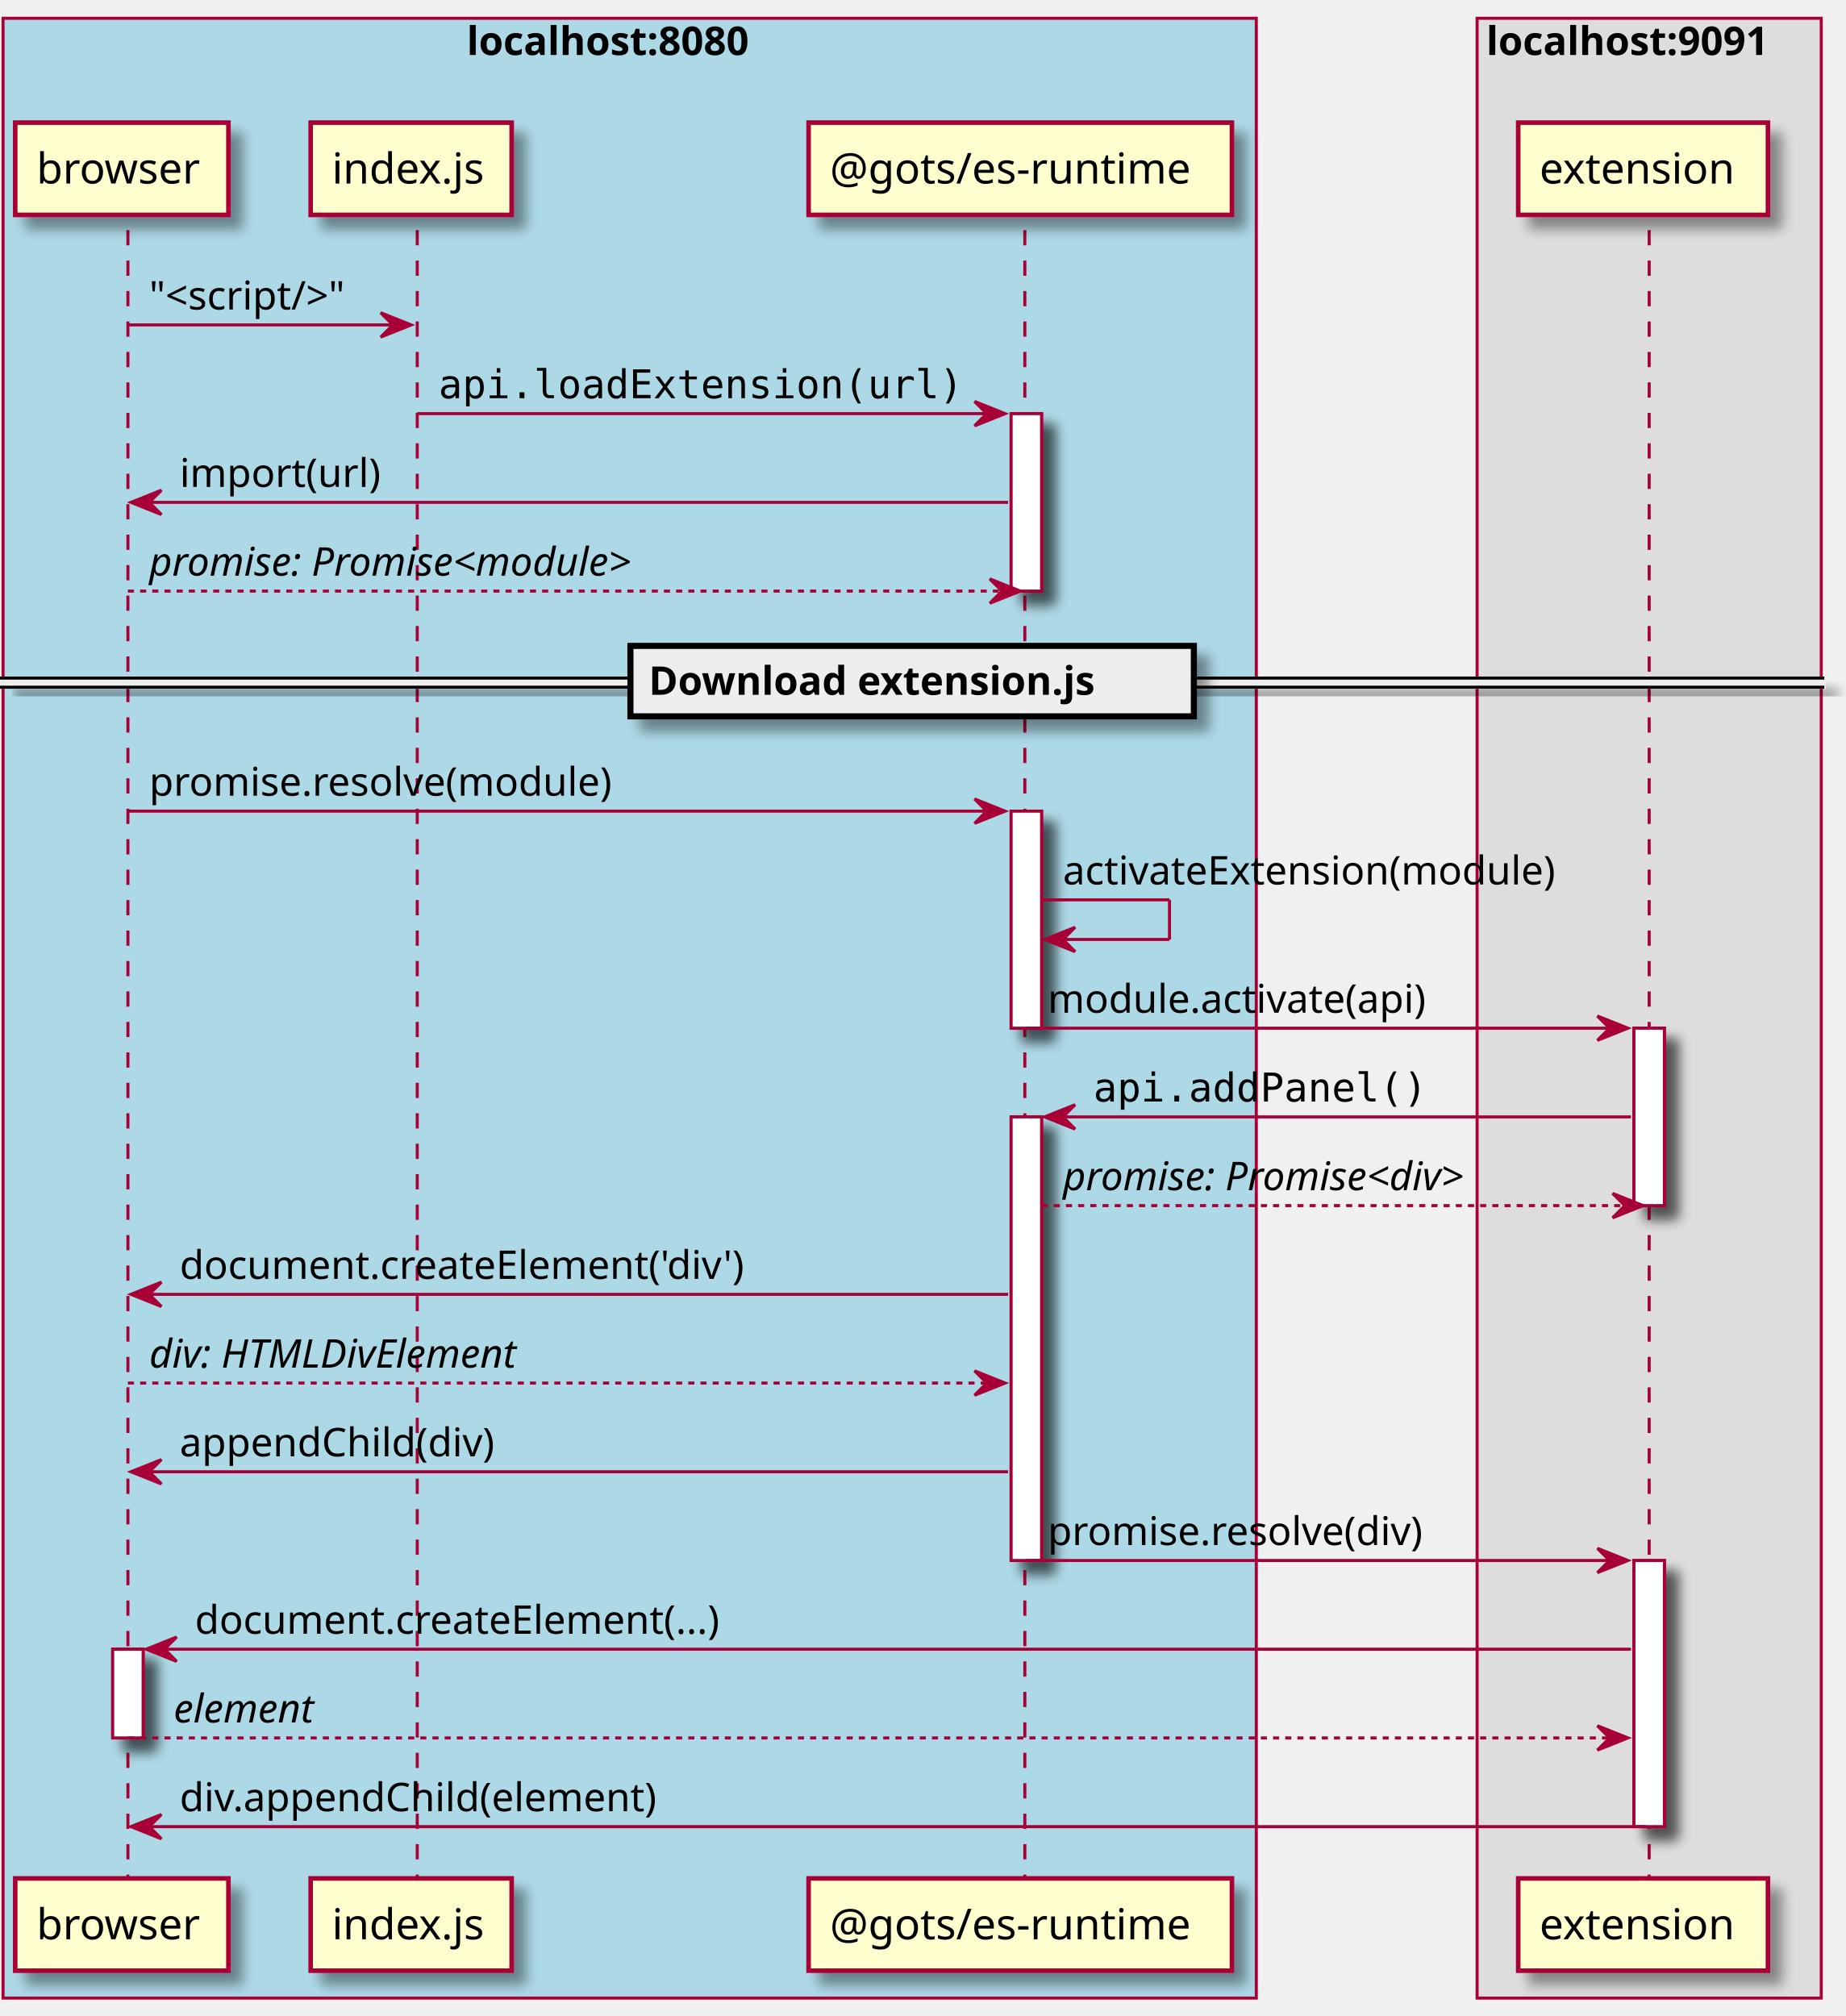
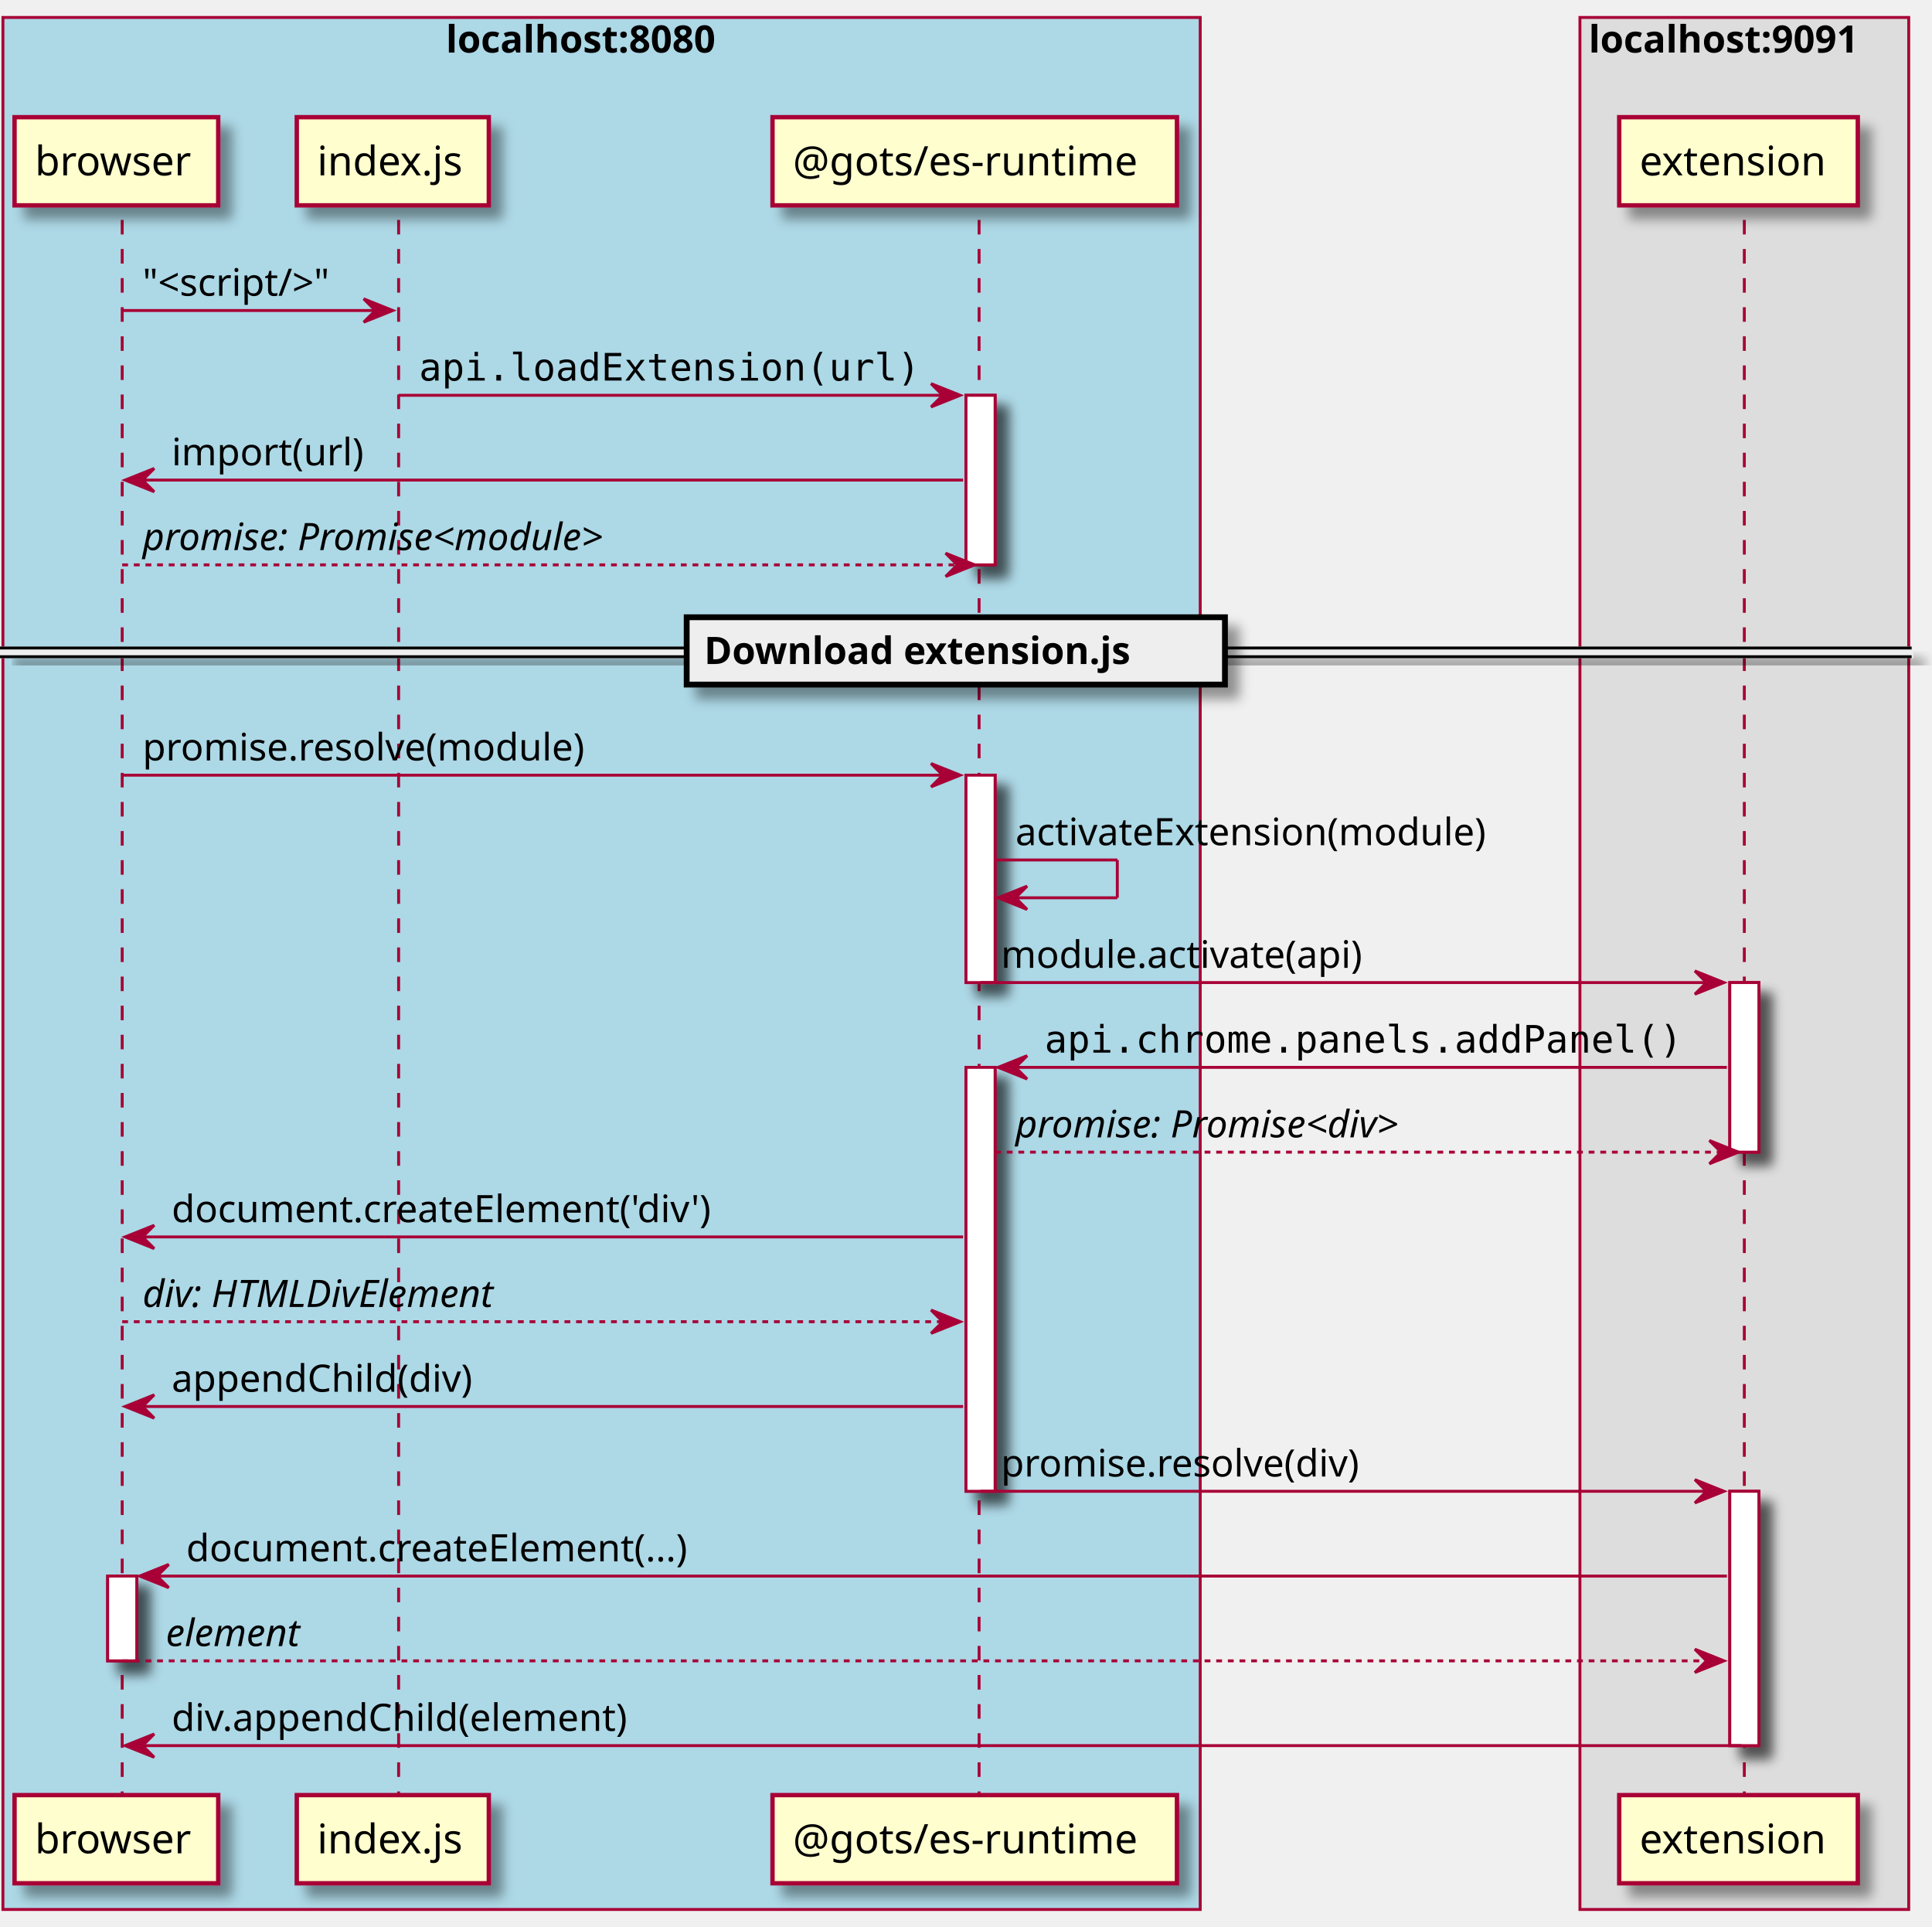
- <svg xmlns="http://www.w3.org/2000/svg" contentScriptType="application/ecmascript" contentStyleType="text/css" height="662px" preserveAspectRatio="none" style="width:606px;height:662px;background:#EEEEEE;" version="1.1" viewBox="0 0 606 662" width="606px" zoomAndPan="magnify">
+ <svg xmlns="http://www.w3.org/2000/svg" contentScriptType="application/ecmascript" contentStyleType="text/css" height="662px" preserveAspectRatio="none" style="width:664px;height:662px;background:#EEEEEE;" version="1.1" viewBox="0 0 664 662" width="664px" zoomAndPan="magnify">
  <defs>
-     <filter height="300%" id="fz58v3ahtof9q" width="300%" x="-1" y="-1">
+     <filter height="300%" id="f1r73tayhw1nkp" width="300%" x="-1" y="-1">
      <feGaussianBlur result="blurOut" stdDeviation="2.0" />
      <feColorMatrix in="blurOut" result="blurOut2" type="matrix" values="0 0 0 0 0 0 0 0 0 0 0 0 0 0 0 0 0 0 .4 0" />
      <feOffset dx="4.0" dy="4.0" in="blurOut2" result="blurOut3" />
      <feBlend in="SourceGraphic" in2="blurOut3" mode="normal" />
    </filter>
  </defs>
  <g>
    <rect fill="#ADD8E6" height="650.117" style="stroke:#A80036;stroke-width:1.0;" width="411.5" x="1" y="6" />
    <text fill="#000000" font-family="sans-serif" font-size="13" font-weight="bold" lengthAdjust="spacing" textLength="107" x="153.25" y="18.067">localhost:8080</text>
    <text fill="#000000" font-family="sans-serif" font-size="13" font-weight="bold" lengthAdjust="spacing" textLength="0" x="209.25" y="33.2" />
-     <rect fill="#DDDDDD" height="650.117" style="stroke:#A80036;stroke-width:1.0;" width="113" x="485" y="6" />
-     <text fill="#000000" font-family="sans-serif" font-size="13" font-weight="bold" lengthAdjust="spacing" textLength="107" x="488" y="18.067">localhost:9091</text>
-     <rect fill="#FFFFFF" filter="url(#fz58v3ahtof9q)" height="29.133" style="stroke:#A80036;stroke-width:1.0;" width="10" x="37" y="541.555" />
-     <rect fill="#FFFFFF" filter="url(#fz58v3ahtof9q)" height="58.266" style="stroke:#A80036;stroke-width:1.0;" width="10" x="332" y="135.828" />
-     <rect fill="#FFFFFF" filter="url(#fz58v3ahtof9q)" height="71.266" style="stroke:#A80036;stroke-width:1.0;" width="10" x="332" y="266.359" />
-     <rect fill="#FFFFFF" filter="url(#fz58v3ahtof9q)" height="145.664" style="stroke:#A80036;stroke-width:1.0;" width="10" x="332" y="366.758" />
-     <rect fill="#FFFFFF" filter="url(#fz58v3ahtof9q)" height="58.266" style="stroke:#A80036;stroke-width:1.0;" width="10" x="536.5" y="337.625" />
-     <rect fill="#FFFFFF" filter="url(#fz58v3ahtof9q)" height="87.398" style="stroke:#A80036;stroke-width:1.0;" width="10" x="536.5" y="512.422" />
+     <rect fill="#DDDDDD" height="650.117" style="stroke:#A80036;stroke-width:1.0;" width="113" x="543" y="6" />
+     <text fill="#000000" font-family="sans-serif" font-size="13" font-weight="bold" lengthAdjust="spacing" textLength="107" x="546" y="18.067">localhost:9091</text>
+     <rect fill="#FFFFFF" filter="url(#f1r73tayhw1nkp)" height="29.133" style="stroke:#A80036;stroke-width:1.0;" width="10" x="37" y="541.555" />
+     <rect fill="#FFFFFF" filter="url(#f1r73tayhw1nkp)" height="58.266" style="stroke:#A80036;stroke-width:1.0;" width="10" x="332" y="135.828" />
+     <rect fill="#FFFFFF" filter="url(#f1r73tayhw1nkp)" height="71.266" style="stroke:#A80036;stroke-width:1.0;" width="10" x="332" y="266.359" />
+     <rect fill="#FFFFFF" filter="url(#f1r73tayhw1nkp)" height="145.664" style="stroke:#A80036;stroke-width:1.0;" width="10" x="332" y="366.758" />
+     <rect fill="#FFFFFF" filter="url(#f1r73tayhw1nkp)" height="58.266" style="stroke:#A80036;stroke-width:1.0;" width="10" x="594.5" y="337.625" />
+     <rect fill="#FFFFFF" filter="url(#f1r73tayhw1nkp)" height="87.398" style="stroke:#A80036;stroke-width:1.0;" width="10" x="594.5" y="512.422" />
    <line style="stroke:#A80036;stroke-width:1.0;stroke-dasharray:5.0,5.0;" x1="42" x2="42" y1="75.562" y2="617.82" />
    <line style="stroke:#A80036;stroke-width:1.0;stroke-dasharray:5.0,5.0;" x1="137" x2="137" y1="75.562" y2="617.82" />
    <line style="stroke:#A80036;stroke-width:1.0;stroke-dasharray:5.0,5.0;" x1="336.5" x2="336.5" y1="75.562" y2="617.82" />
-     <line style="stroke:#A80036;stroke-width:1.0;stroke-dasharray:5.0,5.0;" x1="541.5" x2="541.5" y1="75.562" y2="617.82" />
-     <rect fill="#FEFECE" filter="url(#fz58v3ahtof9q)" height="30.297" style="stroke:#A80036;stroke-width:1.5;" width="70" x="5" y="40.266" />
+     <line style="stroke:#A80036;stroke-width:1.0;stroke-dasharray:5.0,5.0;" x1="599.5" x2="599.5" y1="75.562" y2="617.82" />
+     <rect fill="#FEFECE" filter="url(#f1r73tayhw1nkp)" height="30.297" style="stroke:#A80036;stroke-width:1.5;" width="70" x="5" y="40.266" />
    <text fill="#000000" font-family="sans-serif" font-size="14" lengthAdjust="spacing" textLength="56" x="12" y="60.261">browser</text>
-     <rect fill="#FEFECE" filter="url(#fz58v3ahtof9q)" height="30.297" style="stroke:#A80036;stroke-width:1.5;" width="70" x="5" y="616.82" />
+     <rect fill="#FEFECE" filter="url(#f1r73tayhw1nkp)" height="30.297" style="stroke:#A80036;stroke-width:1.5;" width="70" x="5" y="616.82" />
    <text fill="#000000" font-family="sans-serif" font-size="14" lengthAdjust="spacing" textLength="56" x="12" y="636.815">browser</text>
-     <rect fill="#FEFECE" filter="url(#fz58v3ahtof9q)" height="30.297" style="stroke:#A80036;stroke-width:1.5;" width="66" x="102" y="40.266" />
+     <rect fill="#FEFECE" filter="url(#f1r73tayhw1nkp)" height="30.297" style="stroke:#A80036;stroke-width:1.5;" width="66" x="102" y="40.266" />
    <text fill="#000000" font-family="sans-serif" font-size="14" lengthAdjust="spacing" textLength="52" x="109" y="60.261">index.js</text>
-     <rect fill="#FEFECE" filter="url(#fz58v3ahtof9q)" height="30.297" style="stroke:#A80036;stroke-width:1.5;" width="66" x="102" y="616.82" />
+     <rect fill="#FEFECE" filter="url(#f1r73tayhw1nkp)" height="30.297" style="stroke:#A80036;stroke-width:1.5;" width="66" x="102" y="616.82" />
    <text fill="#000000" font-family="sans-serif" font-size="14" lengthAdjust="spacing" textLength="52" x="109" y="636.815">index.js</text>
-     <rect fill="#FEFECE" filter="url(#fz58v3ahtof9q)" height="30.297" style="stroke:#A80036;stroke-width:1.5;" width="139" x="265.5" y="40.266" />
+     <rect fill="#FEFECE" filter="url(#f1r73tayhw1nkp)" height="30.297" style="stroke:#A80036;stroke-width:1.5;" width="139" x="265.5" y="40.266" />
    <text fill="#000000" font-family="sans-serif" font-size="14" lengthAdjust="spacing" textLength="125" x="272.5" y="60.261">@gots/es-runtime</text>
-     <rect fill="#FEFECE" filter="url(#fz58v3ahtof9q)" height="30.297" style="stroke:#A80036;stroke-width:1.5;" width="139" x="265.5" y="616.82" />
+     <rect fill="#FEFECE" filter="url(#f1r73tayhw1nkp)" height="30.297" style="stroke:#A80036;stroke-width:1.5;" width="139" x="265.5" y="616.82" />
    <text fill="#000000" font-family="sans-serif" font-size="14" lengthAdjust="spacing" textLength="125" x="272.5" y="636.815">@gots/es-runtime</text>
-     <rect fill="#FEFECE" filter="url(#fz58v3ahtof9q)" height="30.297" style="stroke:#A80036;stroke-width:1.5;" width="82" x="498.5" y="40.266" />
-     <text fill="#000000" font-family="sans-serif" font-size="14" lengthAdjust="spacing" textLength="68" x="505.5" y="60.261">extension</text>
-     <rect fill="#FEFECE" filter="url(#fz58v3ahtof9q)" height="30.297" style="stroke:#A80036;stroke-width:1.5;" width="82" x="498.5" y="616.82" />
-     <text fill="#000000" font-family="sans-serif" font-size="14" lengthAdjust="spacing" textLength="68" x="505.5" y="636.815">extension</text>
-     <rect fill="#FFFFFF" filter="url(#fz58v3ahtof9q)" height="29.133" style="stroke:#A80036;stroke-width:1.0;" width="10" x="37" y="541.555" />
-     <rect fill="#FFFFFF" filter="url(#fz58v3ahtof9q)" height="58.266" style="stroke:#A80036;stroke-width:1.0;" width="10" x="332" y="135.828" />
-     <rect fill="#FFFFFF" filter="url(#fz58v3ahtof9q)" height="71.266" style="stroke:#A80036;stroke-width:1.0;" width="10" x="332" y="266.359" />
-     <rect fill="#FFFFFF" filter="url(#fz58v3ahtof9q)" height="145.664" style="stroke:#A80036;stroke-width:1.0;" width="10" x="332" y="366.758" />
-     <rect fill="#FFFFFF" filter="url(#fz58v3ahtof9q)" height="58.266" style="stroke:#A80036;stroke-width:1.0;" width="10" x="536.5" y="337.625" />
-     <rect fill="#FFFFFF" filter="url(#fz58v3ahtof9q)" height="87.398" style="stroke:#A80036;stroke-width:1.0;" width="10" x="536.5" y="512.422" />
+     <rect fill="#FEFECE" filter="url(#f1r73tayhw1nkp)" height="30.297" style="stroke:#A80036;stroke-width:1.5;" width="82" x="556.5" y="40.266" />
+     <text fill="#000000" font-family="sans-serif" font-size="14" lengthAdjust="spacing" textLength="68" x="563.5" y="60.261">extension</text>
+     <rect fill="#FEFECE" filter="url(#f1r73tayhw1nkp)" height="30.297" style="stroke:#A80036;stroke-width:1.5;" width="82" x="556.5" y="616.82" />
+     <text fill="#000000" font-family="sans-serif" font-size="14" lengthAdjust="spacing" textLength="68" x="563.5" y="636.815">extension</text>
+     <rect fill="#FFFFFF" filter="url(#f1r73tayhw1nkp)" height="29.133" style="stroke:#A80036;stroke-width:1.0;" width="10" x="37" y="541.555" />
+     <rect fill="#FFFFFF" filter="url(#f1r73tayhw1nkp)" height="58.266" style="stroke:#A80036;stroke-width:1.0;" width="10" x="332" y="135.828" />
+     <rect fill="#FFFFFF" filter="url(#f1r73tayhw1nkp)" height="71.266" style="stroke:#A80036;stroke-width:1.0;" width="10" x="332" y="266.359" />
+     <rect fill="#FFFFFF" filter="url(#f1r73tayhw1nkp)" height="145.664" style="stroke:#A80036;stroke-width:1.0;" width="10" x="332" y="366.758" />
+     <rect fill="#FFFFFF" filter="url(#f1r73tayhw1nkp)" height="58.266" style="stroke:#A80036;stroke-width:1.0;" width="10" x="594.5" y="337.625" />
+     <rect fill="#FFFFFF" filter="url(#f1r73tayhw1nkp)" height="87.398" style="stroke:#A80036;stroke-width:1.0;" width="10" x="594.5" y="512.422" />
    <polygon fill="#A80036" points="125,102.695,135,106.695,125,110.695,129,106.695" style="stroke:#A80036;stroke-width:1.0;" />
    <line style="stroke:#A80036;stroke-width:1.0;" x1="42" x2="131" y1="106.695" y2="106.695" />
    <text fill="#000000" font-family="sans-serif" font-size="13" lengthAdjust="spacing" textLength="71" x="49" y="101.629">"&lt;script/&gt;"</text>
    <polygon fill="#A80036" points="320,131.828,330,135.828,320,139.828,324,135.828" style="stroke:#A80036;stroke-width:1.0;" />
    <line style="stroke:#A80036;stroke-width:1.0;" x1="137" x2="326" y1="135.828" y2="135.828" />
    <text fill="#000000" font-family="monospace" font-size="13" lengthAdjust="spacing" textLength="176" x="144" y="130.762">api.loadExtension(url)</text>
    <polygon fill="#A80036" points="53,160.961,43,164.961,53,168.961,49,164.961" style="stroke:#A80036;stroke-width:1.0;" />
    <line style="stroke:#A80036;stroke-width:1.0;" x1="47" x2="331" y1="164.961" y2="164.961" />
    <text fill="#000000" font-family="sans-serif" font-size="13" lengthAdjust="spacing" textLength="68" x="59" y="159.895">import(url)</text>
    <polygon fill="#A80036" points="325,190.094,335,194.094,325,198.094,329,194.094" style="stroke:#A80036;stroke-width:1.0;" />
    <line style="stroke:#A80036;stroke-width:1.0;stroke-dasharray:2.0,2.0;" x1="42" x2="331" y1="194.094" y2="194.094" />
    <text fill="#000000" font-family="sans-serif" font-size="13" font-style="italic" lengthAdjust="spacing" textLength="182" x="49" y="189.028">promise: Promise&lt;module&gt;</text>
-     <rect fill="#EEEEEE" filter="url(#fz58v3ahtof9q)" height="3" style="stroke:#EEEEEE;stroke-width:1.0;" width="599" x="0" y="222.66" />
-     <line style="stroke:#000000;stroke-width:1.0;" x1="0" x2="599" y1="222.66" y2="222.66" />
-     <line style="stroke:#000000;stroke-width:1.0;" x1="0" x2="599" y1="225.66" y2="225.66" />
-     <rect fill="#EEEEEE" filter="url(#fz58v3ahtof9q)" height="23.133" style="stroke:#000000;stroke-width:2.0;" width="185" x="207" y="212.094" />
-     <text fill="#000000" font-family="sans-serif" font-size="13" font-weight="bold" lengthAdjust="spacing" textLength="166" x="213" y="228.161">Download extension.js</text>
+     <rect fill="#EEEEEE" filter="url(#f1r73tayhw1nkp)" height="3" style="stroke:#EEEEEE;stroke-width:1.0;" width="657" x="0" y="222.66" />
+     <line style="stroke:#000000;stroke-width:1.0;" x1="0" x2="657" y1="222.66" y2="222.66" />
+     <line style="stroke:#000000;stroke-width:1.0;" x1="0" x2="657" y1="225.66" y2="225.66" />
+     <rect fill="#EEEEEE" filter="url(#f1r73tayhw1nkp)" height="23.133" style="stroke:#000000;stroke-width:2.0;" width="185" x="236" y="212.094" />
+     <text fill="#000000" font-family="sans-serif" font-size="13" font-weight="bold" lengthAdjust="spacing" textLength="166" x="242" y="228.161">Download extension.js</text>
    <polygon fill="#A80036" points="320,262.359,330,266.359,320,270.359,324,266.359" style="stroke:#A80036;stroke-width:1.0;" />
    <line style="stroke:#A80036;stroke-width:1.0;" x1="42" x2="326" y1="266.359" y2="266.359" />
    <text fill="#000000" font-family="sans-serif" font-size="13" lengthAdjust="spacing" textLength="160" x="49" y="261.293">promise.resolve(module)</text>
    <line style="stroke:#A80036;stroke-width:1.0;" x1="342" x2="384" y1="295.492" y2="295.492" />
    <line style="stroke:#A80036;stroke-width:1.0;" x1="384" x2="384" y1="295.492" y2="308.492" />
    <line style="stroke:#A80036;stroke-width:1.0;" x1="343" x2="384" y1="308.492" y2="308.492" />
    <polygon fill="#A80036" points="353,304.492,343,308.492,353,312.492,349,308.492" style="stroke:#A80036;stroke-width:1.0;" />
    <text fill="#000000" font-family="sans-serif" font-size="13" lengthAdjust="spacing" textLength="171" x="349" y="290.426">activateExtension(module)</text>
-     <polygon fill="#A80036" points="524.5,333.625,534.5,337.625,524.5,341.625,528.5,337.625" style="stroke:#A80036;stroke-width:1.0;" />
-     <line style="stroke:#A80036;stroke-width:1.0;" x1="337" x2="530.5" y1="337.625" y2="337.625" />
+     <polygon fill="#A80036" points="582.5,333.625,592.5,337.625,582.5,341.625,586.5,337.625" style="stroke:#A80036;stroke-width:1.0;" />
+     <line style="stroke:#A80036;stroke-width:1.0;" x1="337" x2="588.5" y1="337.625" y2="337.625" />
    <text fill="#000000" font-family="sans-serif" font-size="13" lengthAdjust="spacing" textLength="132" x="344" y="332.559">module.activate(api)</text>
    <polygon fill="#A80036" points="353,362.758,343,366.758,353,370.758,349,366.758" style="stroke:#A80036;stroke-width:1.0;" />
-     <line style="stroke:#A80036;stroke-width:1.0;" x1="347" x2="535.5" y1="366.758" y2="366.758" />
-     <text fill="#000000" font-family="monospace" font-size="13" lengthAdjust="spacing" textLength="112" x="359" y="361.692">api.addPanel()</text>
-     <polygon fill="#A80036" points="529.5,391.891,539.5,395.891,529.5,399.891,533.5,395.891" style="stroke:#A80036;stroke-width:1.0;" />
-     <line style="stroke:#A80036;stroke-width:1.0;stroke-dasharray:2.0,2.0;" x1="342" x2="535.5" y1="395.891" y2="395.891" />
+     <line style="stroke:#A80036;stroke-width:1.0;" x1="347" x2="593.5" y1="366.758" y2="366.758" />
+     <text fill="#000000" font-family="monospace" font-size="13" lengthAdjust="spacing" textLength="224" x="359" y="361.692">api.chrome.panels.addPanel()</text>
+     <polygon fill="#A80036" points="587.5,391.891,597.5,395.891,587.5,399.891,591.5,395.891" style="stroke:#A80036;stroke-width:1.0;" />
+     <line style="stroke:#A80036;stroke-width:1.0;stroke-dasharray:2.0,2.0;" x1="342" x2="593.5" y1="395.891" y2="395.891" />
    <text fill="#000000" font-family="sans-serif" font-size="13" font-style="italic" lengthAdjust="spacing" textLength="153" x="349" y="390.825">promise: Promise&lt;div&gt;</text>
    <polygon fill="#A80036" points="53,421.023,43,425.023,53,429.023,49,425.023" style="stroke:#A80036;stroke-width:1.0;" />
    <line style="stroke:#A80036;stroke-width:1.0;" x1="47" x2="331" y1="425.023" y2="425.023" />
    <text fill="#000000" font-family="sans-serif" font-size="13" lengthAdjust="spacing" textLength="197" x="59" y="419.957">document.createElement('div')</text>
    <polygon fill="#A80036" points="320,450.156,330,454.156,320,458.156,324,454.156" style="stroke:#A80036;stroke-width:1.0;" />
    <line style="stroke:#A80036;stroke-width:1.0;stroke-dasharray:2.0,2.0;" x1="42" x2="326" y1="454.156" y2="454.156" />
    <text fill="#000000" font-family="sans-serif" font-size="13" font-style="italic" lengthAdjust="spacing" textLength="137" x="49" y="449.09">div: HTMLDivElement</text>
    <polygon fill="#A80036" points="53,479.289,43,483.289,53,487.289,49,483.289" style="stroke:#A80036;stroke-width:1.0;" />
    <line style="stroke:#A80036;stroke-width:1.0;" x1="47" x2="331" y1="483.289" y2="483.289" />
    <text fill="#000000" font-family="sans-serif" font-size="13" lengthAdjust="spacing" textLength="107" x="59" y="478.223">appendChild(div)</text>
-     <polygon fill="#A80036" points="524.5,508.422,534.5,512.422,524.5,516.422,528.5,512.422" style="stroke:#A80036;stroke-width:1.0;" />
-     <line style="stroke:#A80036;stroke-width:1.0;" x1="337" x2="530.5" y1="512.422" y2="512.422" />
+     <polygon fill="#A80036" points="582.5,508.422,592.5,512.422,582.5,516.422,586.5,512.422" style="stroke:#A80036;stroke-width:1.0;" />
+     <line style="stroke:#A80036;stroke-width:1.0;" x1="337" x2="588.5" y1="512.422" y2="512.422" />
    <text fill="#000000" font-family="sans-serif" font-size="13" lengthAdjust="spacing" textLength="130" x="344" y="507.356">promise.resolve(div)</text>
    <polygon fill="#A80036" points="58,537.555,48,541.555,58,545.555,54,541.555" style="stroke:#A80036;stroke-width:1.0;" />
-     <line style="stroke:#A80036;stroke-width:1.0;" x1="52" x2="535.5" y1="541.555" y2="541.555" />
+     <line style="stroke:#A80036;stroke-width:1.0;" x1="52" x2="593.5" y1="541.555" y2="541.555" />
    <text fill="#000000" font-family="sans-serif" font-size="13" lengthAdjust="spacing" textLength="185" x="64" y="536.489">document.createElement(...)</text>
-     <polygon fill="#A80036" points="524.5,566.688,534.5,570.688,524.5,574.688,528.5,570.688" style="stroke:#A80036;stroke-width:1.0;" />
-     <line style="stroke:#A80036;stroke-width:1.0;stroke-dasharray:2.0,2.0;" x1="42" x2="530.5" y1="570.688" y2="570.688" />
+     <polygon fill="#A80036" points="582.5,566.688,592.5,570.688,582.5,574.688,586.5,570.688" style="stroke:#A80036;stroke-width:1.0;" />
+     <line style="stroke:#A80036;stroke-width:1.0;stroke-dasharray:2.0,2.0;" x1="42" x2="588.5" y1="570.688" y2="570.688" />
    <text fill="#000000" font-family="sans-serif" font-size="13" font-style="italic" lengthAdjust="spacing" textLength="53" x="57" y="565.622">element</text>
    <polygon fill="#A80036" points="53,595.82,43,599.82,53,603.82,49,599.82" style="stroke:#A80036;stroke-width:1.0;" />
-     <line style="stroke:#A80036;stroke-width:1.0;" x1="47" x2="540.5" y1="599.82" y2="599.82" />
+     <line style="stroke:#A80036;stroke-width:1.0;" x1="47" x2="598.5" y1="599.82" y2="599.82" />
    <text fill="#000000" font-family="sans-serif" font-size="13" lengthAdjust="spacing" textLength="164" x="59" y="594.754">div.appendChild(element)</text>
  </g>
</svg>
